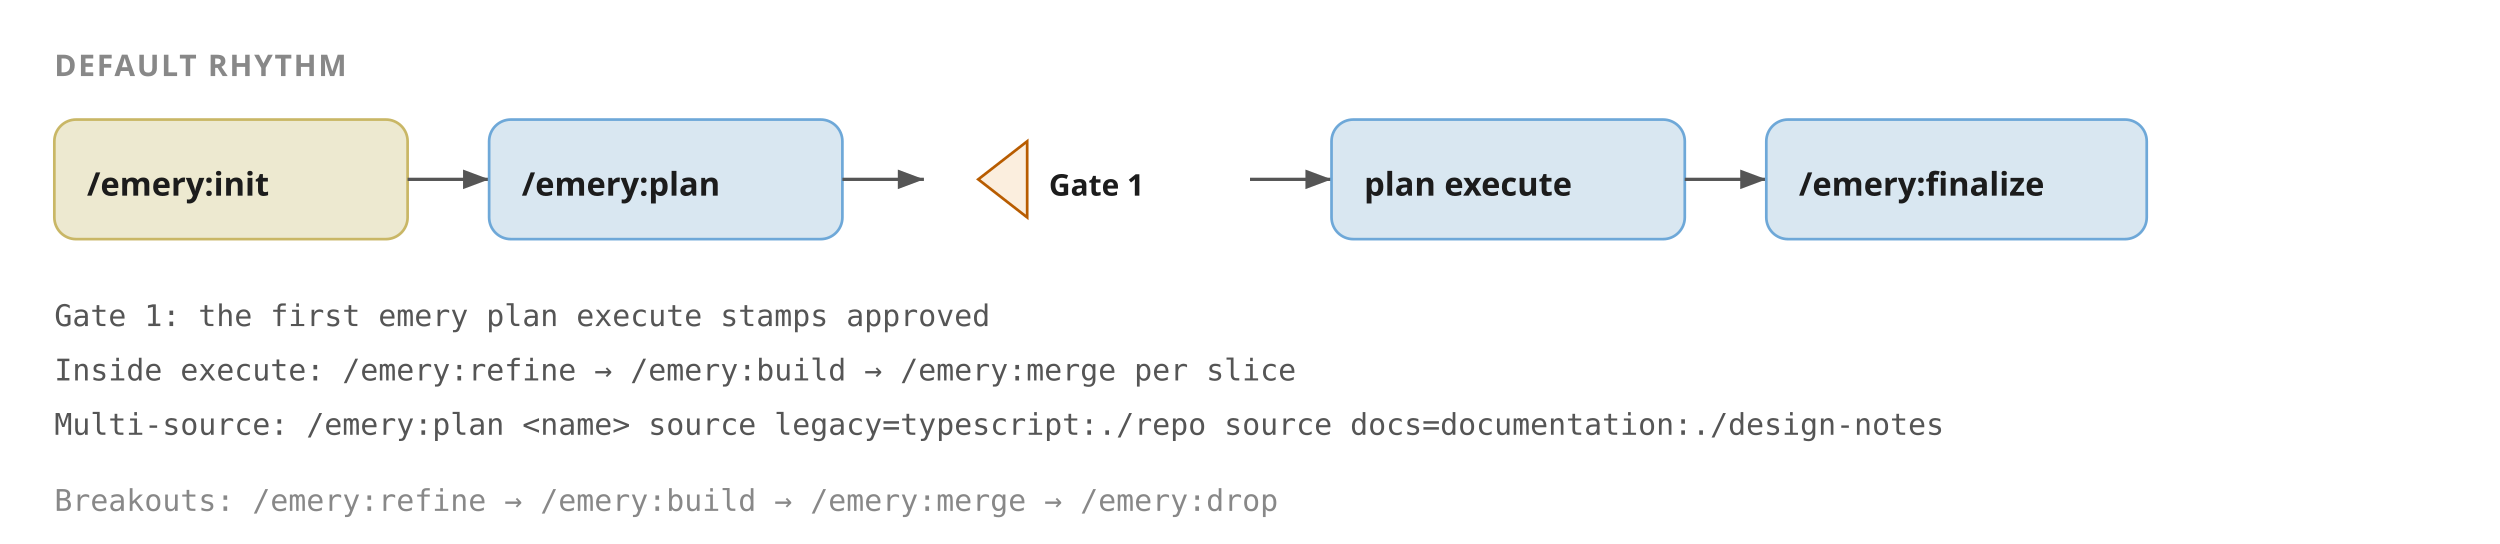
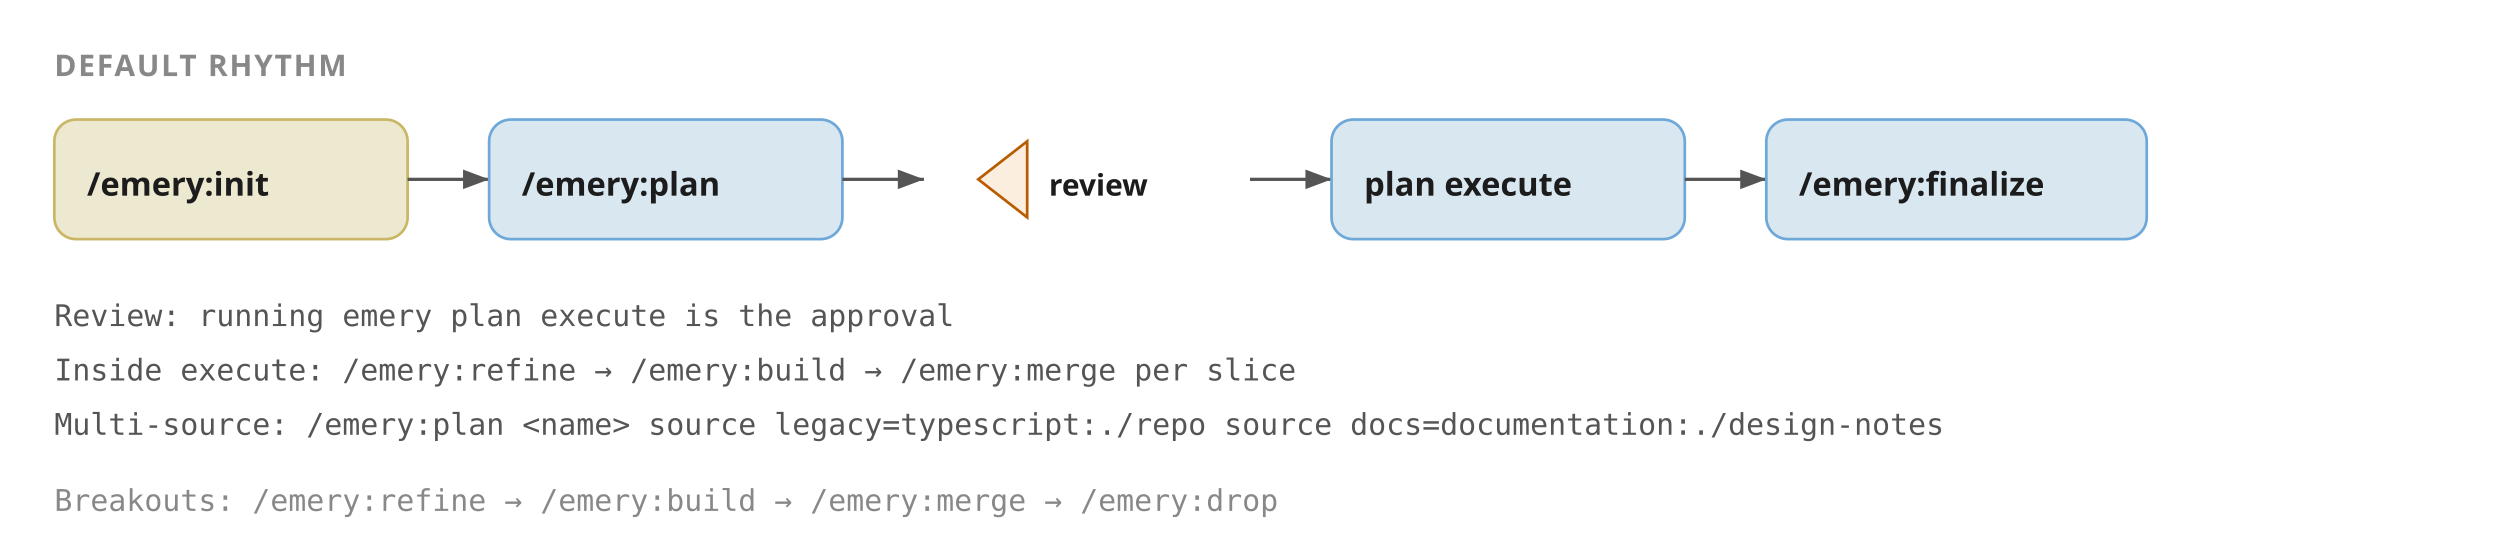
<svg xmlns="http://www.w3.org/2000/svg" viewBox="0 0 920 200" role="img" aria-label="Emery default workflow quick reference from init through finalize">
  <defs>
    <marker id="arr" markerWidth="10" markerHeight="10" refX="8" refY="3" orient="auto">
      <path d="M0,0 L0,6 L8,3 z" fill="#555" />
    </marker>
  </defs>
  <text x="20" y="28" font-family="ui-sans-serif, system-ui, sans-serif" font-size="11" font-weight="600" fill="#888" letter-spacing="0.06em">DEFAULT RHYTHM</text>
  <rect x="20" y="44" width="130" height="44" rx="8" fill="#ede9d0" stroke="#c9b766" />
  <text x="32" y="72" font-family="ui-sans-serif, system-ui, sans-serif" font-size="12" font-weight="600" fill="#1c1c1c">/emery:init</text>
  <path d="M150 66 L180 66" stroke="#555" stroke-width="1.2" fill="none" marker-end="url(#arr)" />
  <rect x="180" y="44" width="130" height="44" rx="8" fill="#d9e7f1" stroke="#6ea8d8" />
  <text x="192" y="72" font-family="ui-sans-serif, system-ui, sans-serif" font-size="12" font-weight="600" fill="#1c1c1c">/emery:plan</text>
  <path d="M310 66 L340 66" stroke="#555" stroke-width="1.2" fill="none" marker-end="url(#arr)" />
  <polygon points="360,66 378,52 378,80" fill="#fbeede" stroke="#b85c00" />
-   <text x="386" y="72" font-family="ui-sans-serif, system-ui, sans-serif" font-size="11" font-weight="600" fill="#1c1c1c">Gate 1</text>
+   <text x="386" y="72" font-family="ui-sans-serif, system-ui, sans-serif" font-size="11" font-weight="600" fill="#1c1c1c">review</text>
  <path d="M460 66 L490 66" stroke="#555" stroke-width="1.2" fill="none" marker-end="url(#arr)" />
  <rect x="490" y="44" width="130" height="44" rx="8" fill="#d9e7f1" stroke="#6ea8d8" />
  <text x="502" y="72" font-family="ui-sans-serif, system-ui, sans-serif" font-size="12" font-weight="600" fill="#1c1c1c">plan execute</text>
  <path d="M620 66 L650 66" stroke="#555" stroke-width="1.2" fill="none" marker-end="url(#arr)" />
  <rect x="650" y="44" width="140" height="44" rx="8" fill="#d9e7f1" stroke="#6ea8d8" />
  <text x="662" y="72" font-family="ui-sans-serif, system-ui, sans-serif" font-size="12" font-weight="600" fill="#1c1c1c">/emery:finalize</text>
-   <text x="20" y="120" font-family="ui-monospace, monospace" font-size="11" fill="#555">Gate 1: the first emery plan execute stamps approved</text>
+   <text x="20" y="120" font-family="ui-monospace, monospace" font-size="11" fill="#555">Review: running emery plan execute is the approval</text>
  <text x="20" y="140" font-family="ui-monospace, monospace" font-size="11" fill="#555">Inside execute: /emery:refine → /emery:build → /emery:merge per slice</text>
  <text x="20" y="160" font-family="ui-monospace, monospace" font-size="11" fill="#555">Multi-source: /emery:plan &lt;name&gt; source legacy=typescript:./repo source docs=documentation:./design-notes</text>
  <text x="20" y="188" font-family="ui-monospace, monospace" font-size="11" fill="#888">Breakouts: /emery:refine → /emery:build → /emery:merge → /emery:drop</text>
</svg>
